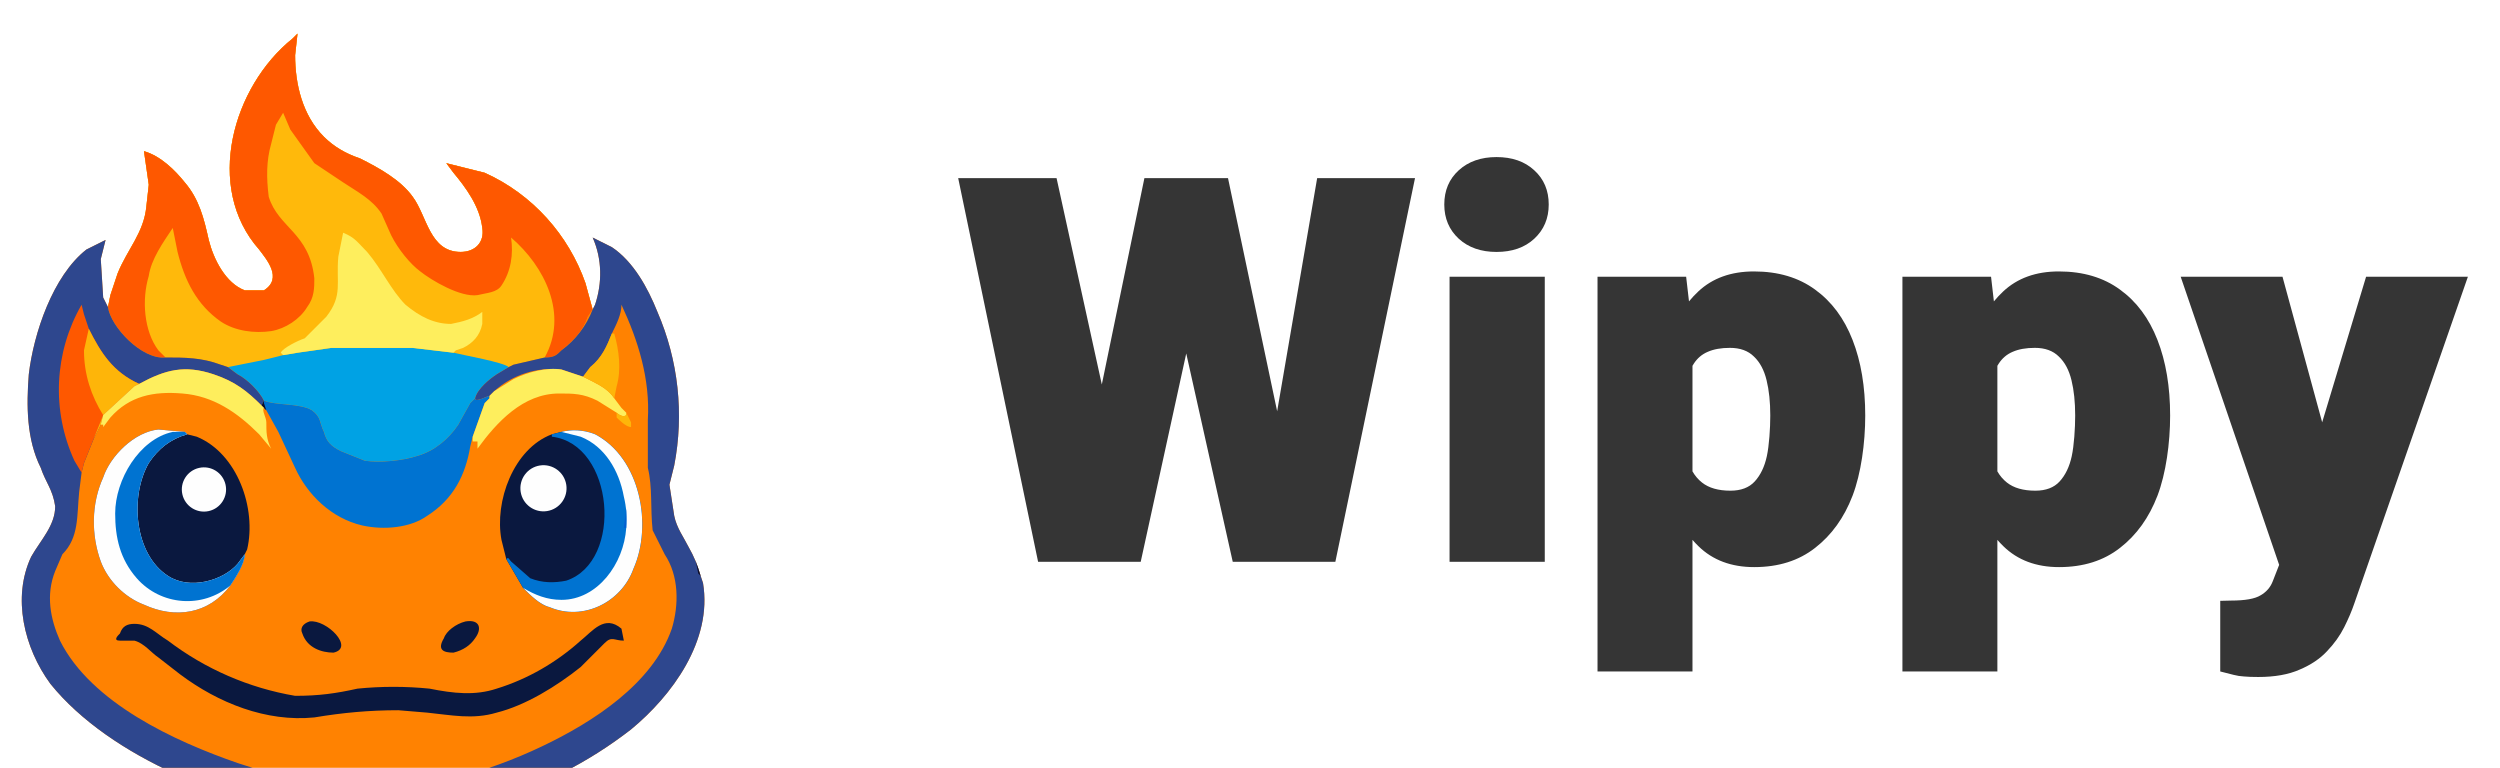
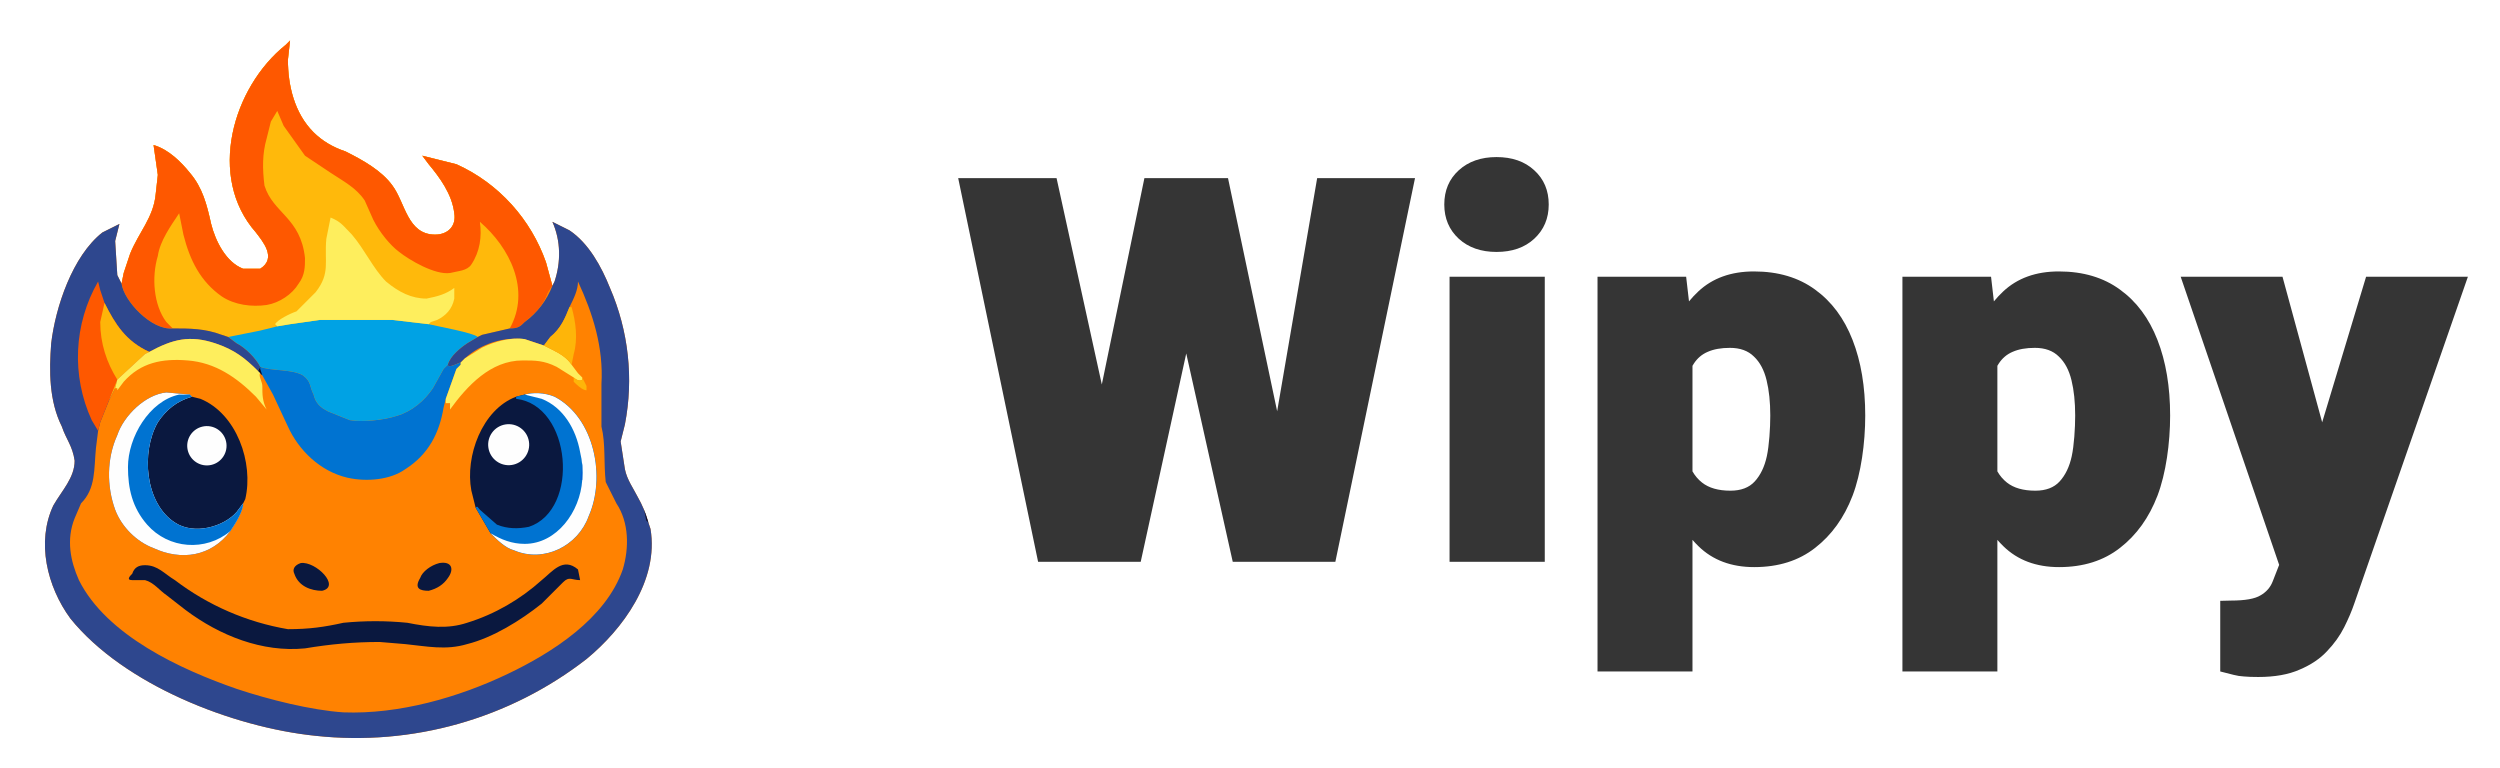
<svg xmlns="http://www.w3.org/2000/svg" width="814" height="250" viewBox="0 0 814 250" fill="none">
  <path d="M372.616 58.007H399.839L415.84 133.915L428.866 58.007H460.726L434.791 182.933H401.385L386.24 115.084L371.413 182.933H338.007L311.986 58.007H344.019L358.751 125.188L372.616 58.007ZM415.84 133.915L428.866 58.007H460.726L434.791 182.933H401.385L386.24 115.084L371.413 182.933H338.007L311.986 58.007H344.019L358.751 125.188L372.616 58.007H399.839L415.84 133.915Z" fill="#353535" />
  <path d="M502.978 182.933H471.976V90.096H502.978V182.933ZM470.259 66.587C470.259 62.011 471.833 58.293 474.982 55.433C478.131 52.573 482.224 51.143 487.263 51.143C492.358 51.143 496.451 52.573 499.543 55.433C502.692 58.293 504.266 62.011 504.266 66.587C504.266 71.106 502.692 74.824 499.543 77.741C496.451 80.601 492.358 82.031 487.263 82.031C482.224 82.031 478.131 80.601 474.982 77.741C471.833 74.824 470.259 71.106 470.259 66.587Z" fill="#353535" />
  <path d="M770.403 90.096H803.55L766.534 196.575C765.738 198.921 764.648 201.466 763.275 204.212C761.897 206.958 760.039 209.56 757.689 212.02C755.402 214.48 752.426 216.482 748.76 218.026C745.151 219.628 740.661 220.428 735.279 220.428C733.33 220.428 731.783 220.371 730.642 220.257C729.495 220.2 728.377 220.028 727.292 219.742C726.202 219.456 724.745 219.084 722.91 218.627V195.632C722.91 195.632 725.745 195.546 726.434 195.546C731.014 195.546 734.217 194.974 736.052 193.83C737.939 192.743 739.255 191.227 740 189.283L742.092 183.924L710.027 90.096H743.18L756.099 137.501L770.403 90.096Z" fill="#353535" />
  <path fill-rule="evenodd" clip-rule="evenodd" d="M520.154 218.627H551.07V175.789C551.706 176.514 552.364 177.208 553.045 177.871C557.682 182.39 563.722 184.649 571.165 184.649C579.064 184.649 585.677 182.561 591.003 178.386C596.386 174.21 600.452 168.547 603.197 161.397C605.948 154.19 607.32 144.294 607.32 135.314C607.32 125.932 605.948 117.724 603.197 110.689C600.452 103.653 596.386 98.191 591.003 94.301C585.621 90.354 578.979 88.38 571.079 88.38C563.636 88.38 557.597 90.554 552.959 94.901C551.897 95.897 550.89 96.971 549.936 98.126L549.008 90.096H520.154V218.627ZM551.07 153.479C551.887 154.91 552.918 156.12 554.162 157.107C556.394 158.881 559.486 159.767 563.436 159.767C566.871 159.767 569.505 158.766 571.337 156.764C573.224 154.705 574.545 151.959 575.285 148.527C576.031 145.095 576.403 139.489 576.403 135.314C576.403 130.909 576.002 127.077 575.2 123.816C574.398 120.498 573.026 117.925 571.079 116.094C569.19 114.207 566.585 113.263 563.264 113.263C560.402 113.263 557.997 113.691 556.051 114.55C554.162 115.35 552.644 116.638 551.499 118.411C551.35 118.634 551.207 118.866 551.07 119.108V153.479Z" fill="#353535" />
  <path fill-rule="evenodd" clip-rule="evenodd" d="M619.429 218.626H650.345V175.789C650.981 176.514 651.64 177.208 652.32 177.871C656.958 182.39 662.997 184.649 670.44 184.649C678.339 184.649 684.952 182.561 690.278 178.386C695.661 174.21 699.727 168.547 702.472 161.397C705.223 154.19 706.595 144.294 706.595 135.314C706.595 125.932 705.223 117.724 702.472 110.689C699.727 103.653 695.661 98.19 690.278 94.301C684.896 90.354 678.254 88.38 670.354 88.38C662.912 88.38 656.872 90.554 652.234 94.901C651.172 95.897 650.165 96.971 649.211 98.126L648.284 90.096H619.429V218.626ZM650.345 153.479C651.162 154.91 652.193 156.119 653.437 157.107C655.669 158.88 658.761 159.767 662.711 159.767C666.146 159.767 668.78 158.766 670.612 156.764C672.499 154.705 673.82 151.959 674.56 148.527C675.306 145.095 675.679 139.489 675.679 135.314C675.679 130.909 675.278 127.077 674.476 123.816C673.674 120.498 672.301 117.925 670.354 116.094C668.465 114.206 665.86 113.262 662.539 113.262C659.677 113.262 657.272 113.691 655.326 114.55C653.437 115.35 651.919 116.637 650.774 118.41C650.625 118.634 650.482 118.866 650.345 119.108V153.479Z" fill="#353535" />
-   <svg x="0" y="0" width="250" height="250" viewBox="112 85 320 320" fill="none">
+   <svg x="0" y="0" width="250" height="250" viewBox="100 80 360 360" fill="none">
    <path fill="#FF8201" d="m236 99-1 9c0 12 3 25 12 34 4 4 9 7 15 9 8 4 17 9 22 16 6 8 7 23 20 23 6 0 10-4 9-10-1-9-7-17-12-23l-3-4 16 4c20 9 35 26 42 46l3 11 1-2c3-9 3-19-1-28l8 4c9 6 15 17 19 27a109 109 0 0 1 7 64l-2 8 2 13c1 5 4 9 6 13a51 51 0 0 1 5 12l1 3c4 24-13 47-30 61a176 176 0 0 1-127 36c-39-4-90-24-115-55-11-15-16-36-8-53 4-7 10-13 10-21-1-7-4-10-6-16-6-12-6-26-5-39 2-17 10-41 24-52l8-4-2 8 1 16 2 4 1-5 3-9c4-10 11-17 12-28l1-9-2-14c7 2 13 8 17 13 6 7 8 15 10 24 2 8 7 18 15 21h8c8-5 1-13-2-17-23-26-11-68 14-88l2-2Z" />
    <path fill="#FFB90B" d="m236 99-1 9c0 12 3 25 12 34 4 4 9 7 15 9 8 4 17 9 22 16 6 8 7 23 20 23 6 0 10-4 9-10-1-9-7-17-12-23l-3-4 16 4c20 9 35 26 42 46l3 11-2 3c-2 6-6 10-11 14-2 2-3 3-7 3l-13 3-2 1-5 3c-3 2-8 6-9 10l-2 2-5 9c-4 6-10 11-17 13-6 2-16 3-22 2l-10-4c-4-2-6-4-7-8-2-4-1-6-5-9-5-3-15-2-20-4v1-1c-2-4-7-9-11-11l-4-3-3-1c-8-3-15-3-23-3-10 1-23-13-24-21l1-5 3-9c4-10 11-17 12-28l1-9-2-14c7 2 13 8 17 13 6 7 8 15 10 24 2 8 7 18 15 21h8c8-5 1-13-2-17-23-26-11-68 14-88l2-2Z" />
    <path fill="#FE5800" d="m236 99-1 9c0 12 3 25 12 34 4 4 9 7 15 9 8 4 17 9 22 16 6 8 7 23 20 23 6 0 10-4 9-10-1-9-7-17-12-23l-3-4 16 4c20 9 35 26 42 46l3 11-2 3c-2 6-6 10-11 14-2 2-3 3-7 3 10-18 0-38-14-50 1 7 0 14-4 20-2 3-6 3-10 4-7 1-19-6-24-10-4-3-9-9-12-15l-4-9c-4-6-10-9-16-13l-12-8-10-14-3-7-3 5-2 8c-2 7-2 14-1 22 4 13 17 15 19 34 0 4 0 8-3 12-3 5-9 9-15 10-7 1-15 0-21-4-10-7-15-17-18-29l-2-10c-4 6-9 13-10 20-3 10-2 23 4 31l3 3c-10 1-23-13-24-21l1-5 3-9c4-10 11-17 12-28l1-9-2-14c7 2 13 8 17 13 6 7 8 15 10 24 2 8 7 18 15 21h8c8-5 1-13-2-17-23-26-11-68 14-88l2-2Z" />
    <path fill="#00A2E4" d="m230 233 6-1 14-2h34l17 2c4 1 21 4 23 6l-5 3c-3 2-8 6-9 10l-2 2-5 9c-4 6-10 11-17 13-6 2-16 3-22 2l-10-4c-4-2-6-4-7-8-2-4-1-6-5-9-5-3-15-2-20-4v1-1c-2-4-7-9-11-11l-4-3 15-3 8-2Z" />
    <path fill="#FEEE5D" d="M255 182c5 2 6 4 10 8 6 7 10 16 16 22 6 5 12 8 19 8 5-1 9-2 13-5v5c-1 5-4 8-8 10l-3 1-1 1-17-2h-34l-14 2-6 1-1-1c1-2 7-5 10-6l9-9c7-9 4-14 5-25l2-10Z" />
    <path fill="#2E478E" d="m359 184 8 4c9 6 15 17 19 27a109 109 0 0 1 7 64l-2 8 2 13c1 5 4 9 6 13a51 51 0 0 1 5 12l1 3c4 24-13 47-30 61a176 176 0 0 1-127 36c-39-4-90-24-115-55-11-15-16-36-8-53 4-7 10-13 10-21-1-7-4-10-6-16-6-12-6-26-5-39 2-17 10-41 24-52l8-4-2 8 1 16 2 4c1 8 14 22 24 21 8 0 15 0 23 3l3 1 4 3c4 2 9 7 11 11l-1 2c-6-6-11-10-20-13-12-4-20-2-31 4l-2 1-13 12-1 4-3 6-4 10-1 4-1 8c-1 10 0 19-7 26l-3 7c-4 10-2 20 2 29 13 26 48 42 74 51 15 5 35 10 50 11 26 1 54-7 77-18 21-10 46-26 54-49 3-10 3-22-3-31l-5-10c-1-9 0-18-2-26v-20c1-17-4-33-11-48 0 4-2 8-4 12-2 5-4 10-9 14l-3 4-9-3a36 36 0 0 0-28 9l-2 2c-1 0-6 3-6 1 1-4 6-8 9-10l5-3 2-1 13-3c4 0 5-1 7-3a38 38 0 0 0 13-17l1-2c3-9 3-19-1-28Z" />
    <path fill="#FE5800" d="m146 282-3-5a71 71 0 0 1 3-65l1 4 2 6c5 10 10 18 21 23l-2 1-13 12-1 4-3 6-4 10-1 4Z" />
    <path fill="#FEB509" d="M155 258c-5-8-8-17-8-27l2-9c5 10 10 18 21 23l-2 1-13 12-1 4-3 6 4-10Z" />
    <path fill="#0E0D26" d="m402 319 2 6-1-1-1-5Z" />
    <path fill="#0073D1" d="M310 251c0 2 5-1 6-1v1l-2 2-5 14-1 4c-2 12-7 22-18 29-7 5-18 6-27 4-13-3-23-13-28-24l-7-15-5-9-1-1-1-1 1-2v1-1c5 2 15 1 20 4 4 3 3 5 5 9 1 4 3 6 7 8l10 4c6 1 16 0 22-2 7-2 13-7 17-13l5-9 2-2Z" />
    <path fill="#0E0D26" d="M222 252v1l1 3-1-1-1-1 1-2Z" />
    <path fill="#0A183F" d="m311 253-1 1 1-1Z" />
    <path fill="#FEEE5D" d="m316 250 2-2 8-5c6-3 14-5 20-4l9 3 4 2c4 2 7 4 9 7l3 4 2 2v1c-1 1-3 0-4-1l-8-5c-6-3-10-3-16-3-15 0-26 12-34 23v-5 2h-2v-2l5-14 2-2v-1Zm-146-5c11-6 19-8 31-4 9 3 14 7 20 13l1 1c-1 1 1 4 1 6 0 4 0 7 2 11l-5-6c-9-9-19-16-32-17-12-1-22 1-30 10l-3 4v-1h-1l1-4 13-12 2-1Z" />
    <path fill="#FEB509" d="M367 224h1c2 7 3 15 1 22l-1 5c-2-3-5-5-9-7l-4-2 3-4c5-4 7-9 9-14Zm2 33c1 1 3 2 4 1v-1l2 4v2c-2 0-5-3-6-4v-2Z" />
    <path fill="#0A183F" d="M208 329c-9 12-23 14-36 8-8-3-15-10-18-18-4-11-4-24 1-35 3-9 13-19 23-20l11 1 1 1 4 1c17 7 25 30 21 47l-1 2c0 4-4 10-6 13Z" />
    <path fill="#FEFEFE" d="M208 329c-9 12-23 14-36 8-8-3-15-10-18-18-4-11-4-24 1-35 3-9 13-19 23-20l11 1 1 1c-7 2-12 6-16 12-8 14-6 38 8 47 9 6 23 2 29-5l3-4c0 4-4 10-6 13Z" />
    <path fill="#0073D1" d="M208 329a28 28 0 0 1-39-3c-7-8-9-17-9-27 0-14 10-31 24-34h5l1 1c-7 2-12 6-16 12-8 14-6 38 8 47 9 6 23 2 29-5l3-4c0 4-4 10-6 13Z" />
    <path fill="#FEFEFE" d="M195 280a9 9 0 1 1 4 18 9 9 0 0 1-4-18Z" />
    <path fill="#0A183F" d="M346 265c4-1 9-1 14 1 19 10 24 38 16 56-5 14-21 22-35 16-4-1-8-5-11-8l-7-12-2-8c-3-16 5-38 21-44l4-1Z" />
    <path fill="#0073D1" d="M346 265c4-1 9-1 14 1 19 10 24 38 16 56-5 14-21 22-35 16-4-1-8-5-11-8l-7-12c1-1 1 0 2 1l8 7c5 2 10 2 15 1 24-8 20-57-6-60v-1l4-1Z" />
    <path fill="#FEFEFE" d="M346 265c4-1 9-1 14 1 19 10 24 38 16 56-5 14-21 22-35 16-4-1-8-5-11-8 5 3 10 5 16 5 15 0 26-15 27-30a40 40 0 0 0-1-13c-2-11-8-21-18-25l-8-2Z" />
    <path fill="#015FD1" d="M373 305h-1l1-8v8Z" />
    <path fill="#FEFEFE" d="M337 279a9 9 0 1 1 3 19 9 9 0 0 1-3-19Z" />
    <path fill="#0A183F" d="M168 345c6 0 9 4 14 7a121 121 0 0 0 53 23c10 0 17-1 26-3a151 151 0 0 1 30 0c10 2 19 3 28 0 13-4 25-11 35-20 5-4 10-11 17-5l1 5c-4 0-5-2-8 1l-10 10c-10 8-23 16-35 19-10 3-19 1-29 0l-12-1c-12 0-23 1-35 3-20 2-40-6-56-18l-9-7c-3-2-6-6-10-7h-6c-3 0-1-2 0-3 1-3 3-4 6-4Z" />
    <path fill="#0A183F" d="M241 344c7-1 19 11 10 13-5 0-11-2-13-8-1-2 0-4 3-5Zm65 0c6-1 7 3 4 7-2 3-5 5-9 6-4 0-7-1-4-6 1-3 5-6 9-7Z" />
  </svg>
</svg>
